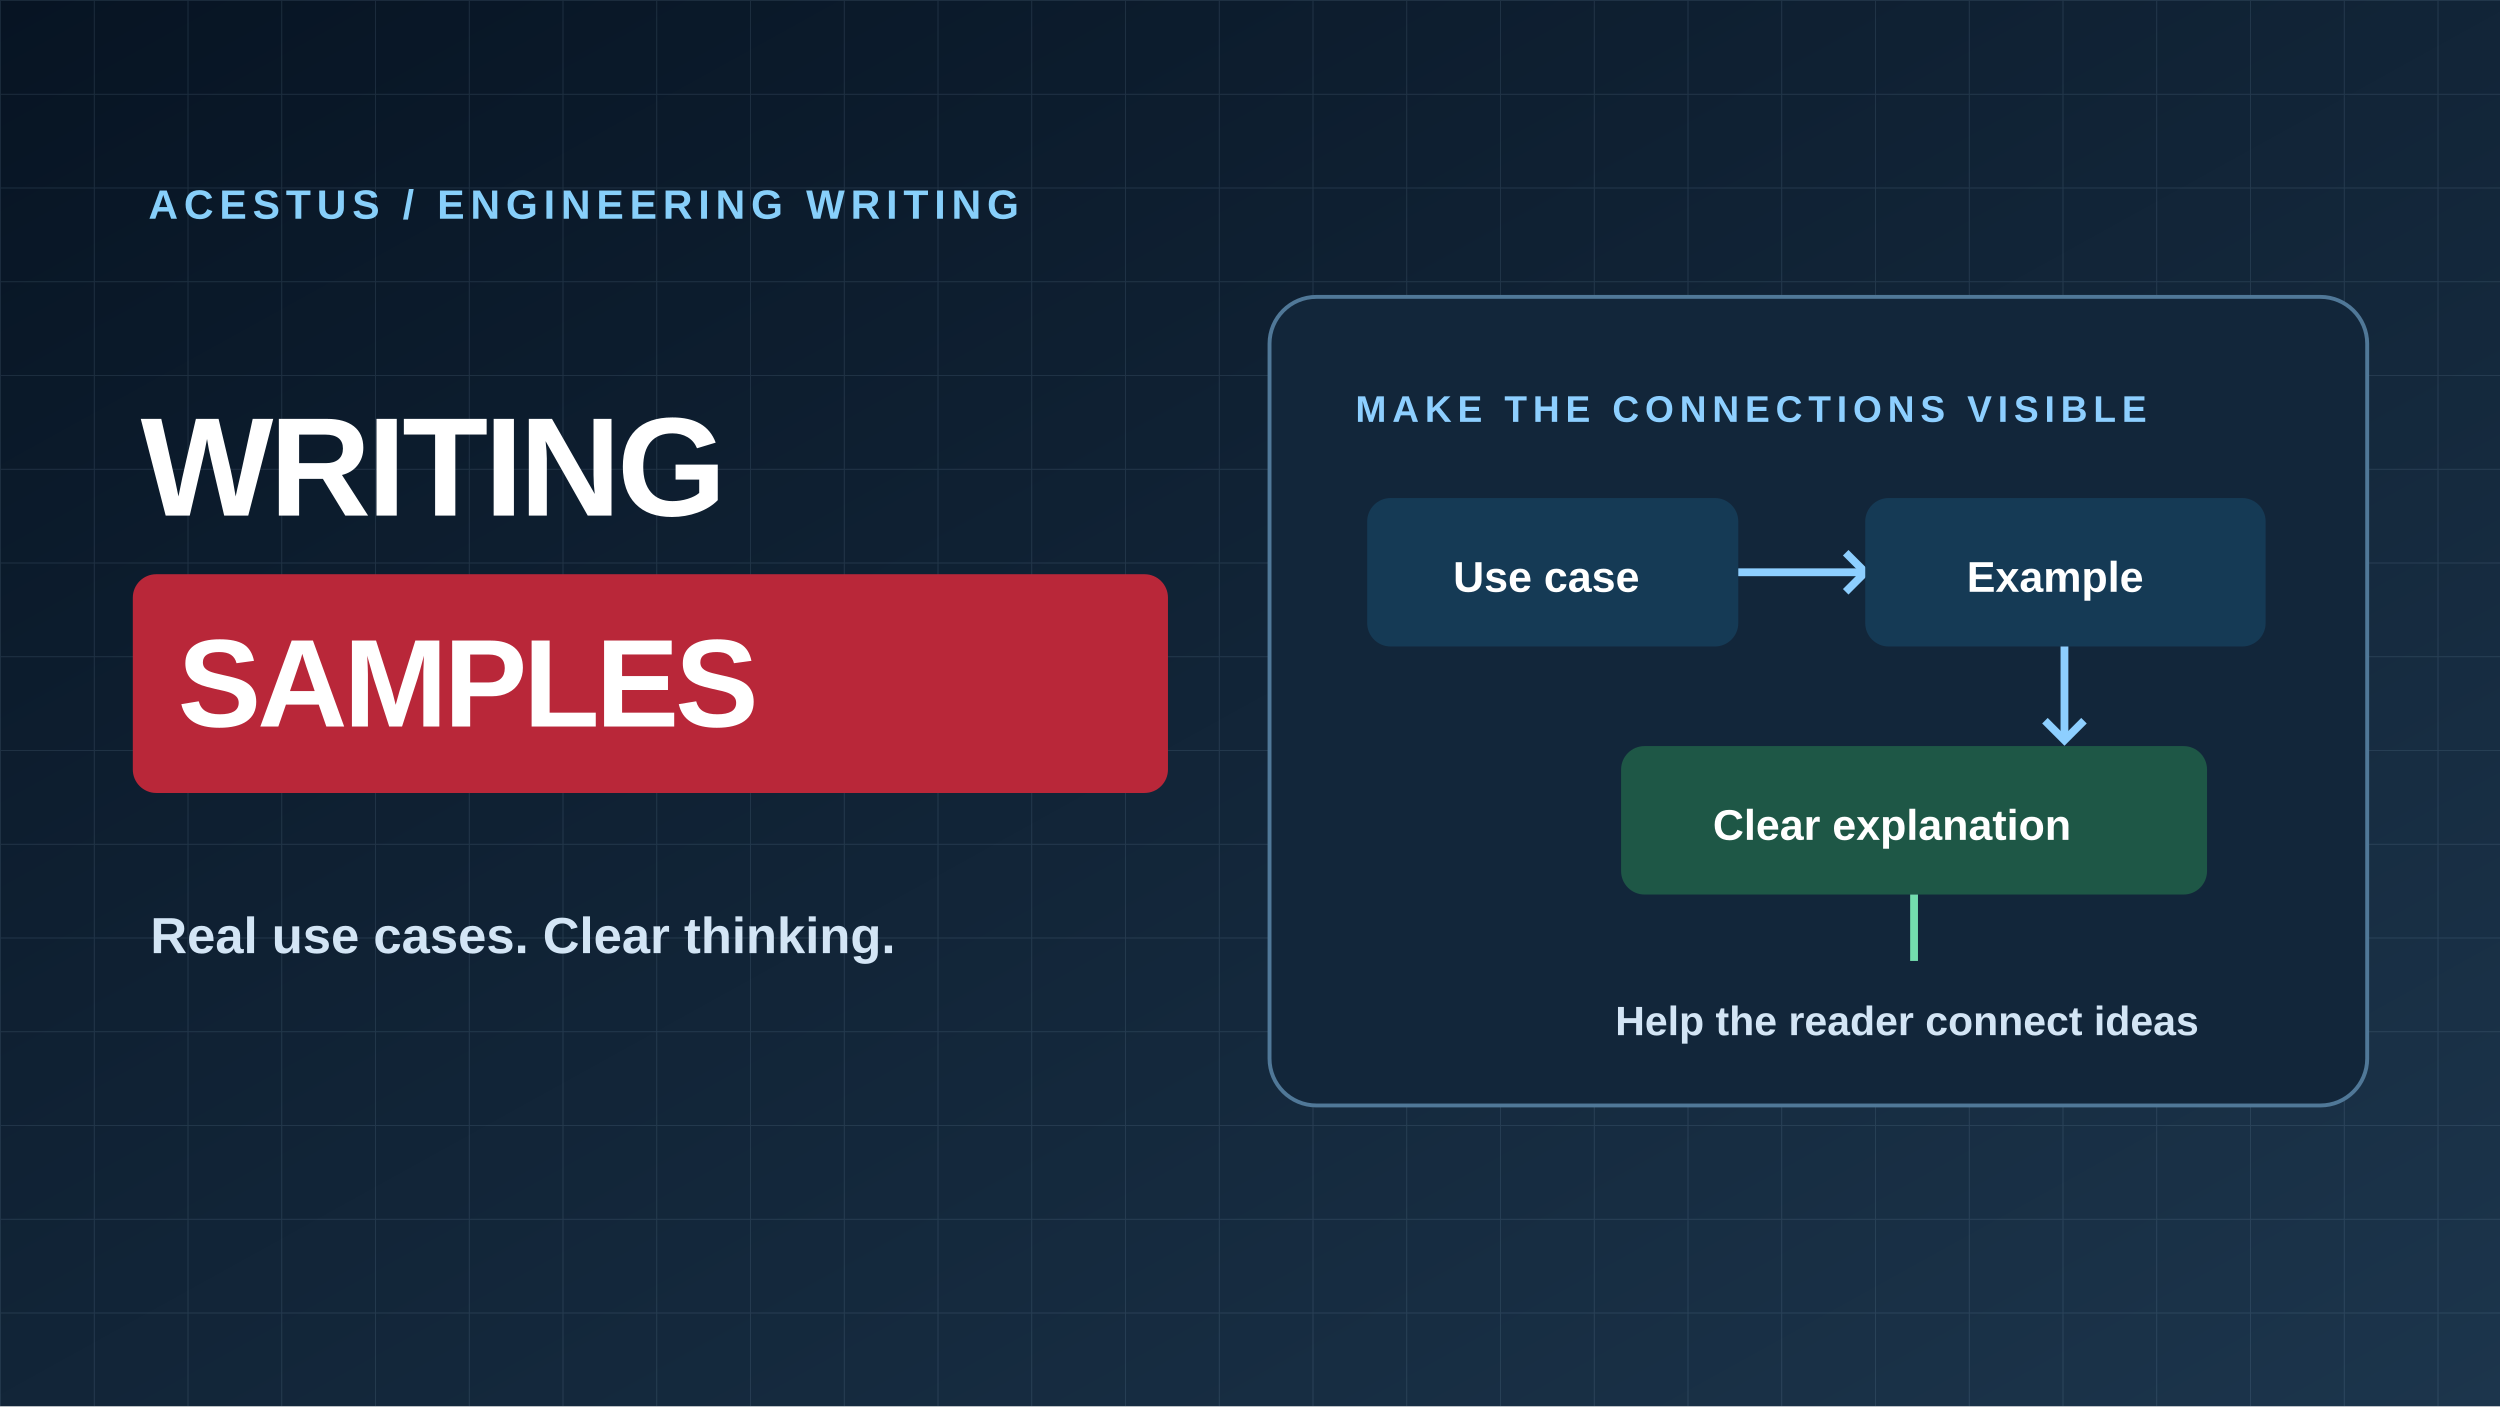
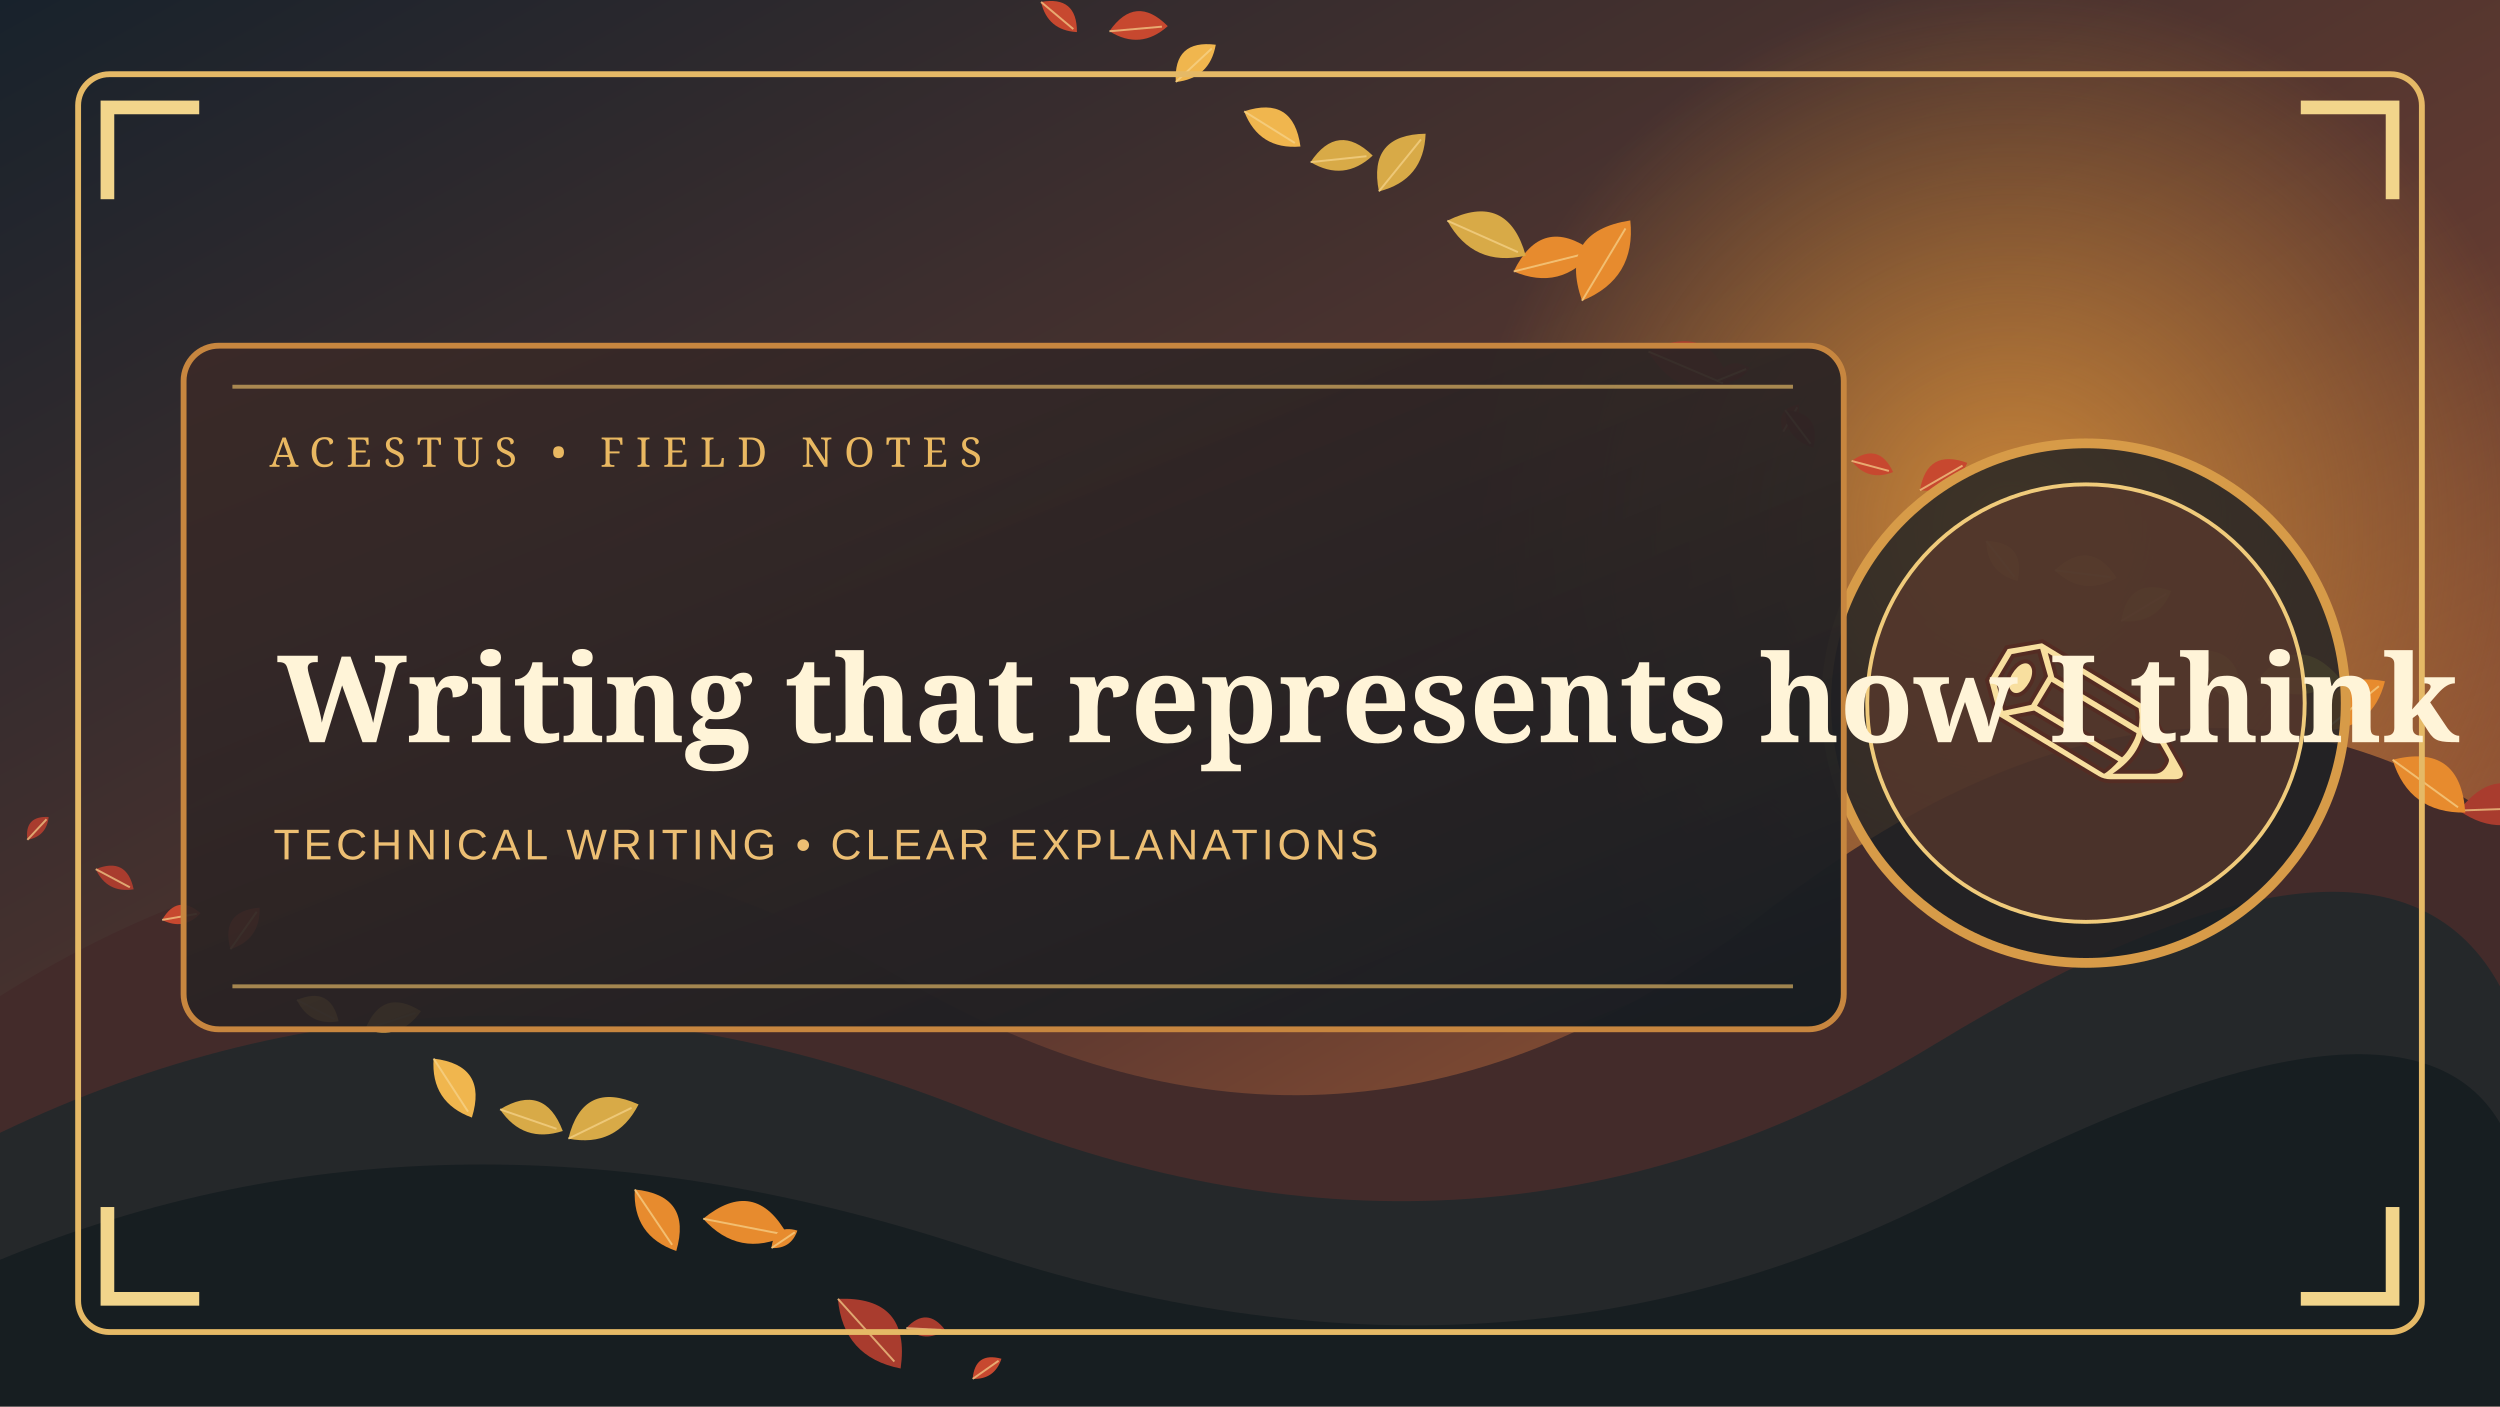
- <svg xmlns="http://www.w3.org/2000/svg" viewBox="0 0 1280 720" width="1280" height="720" role="img" aria-labelledby="title">
+ <svg xmlns="http://www.w3.org/2000/svg" width="1280" height="720" viewBox="0 0 1280 720">
  <defs>
-     <linearGradient id="background" x2="1" y2="1">
-       <stop stop-color="#071423" />
-       <stop offset="1" stop-color="#1c354c" />
+     <linearGradient id="sky" y2="1">
+       <stop stop-color="#18222c" />
+       <stop offset=".58" stop-color="#613a30" />
+       <stop offset="1" stop-color="#cb753a" />
    </linearGradient>
-     <pattern id="grid" width="48" height="48" patternUnits="userSpaceOnUse">
-       <path d="M48 0H0V48" fill="none" stroke="#a9c8e6" stroke-opacity=".12" />
-     </pattern>
+     <linearGradient id="panel" y2="1">
+       <stop stop-color="#3c2a27" stop-opacity=".87" />
+       <stop offset="1" stop-color="#161c21" stop-opacity=".98" />
+     </linearGradient>
+     <radialGradient id="sun">
+       <stop stop-color="#f6a63c" stop-opacity=".7" />
+       <stop offset="1" stop-color="#f6a63c" stop-opacity="0" />
+     </radialGradient>
  </defs>
-   <rect width="1280" height="720" fill="url(#background)" />
-   <rect width="1280" height="720" fill="url(#grid)" />
-   <g font-family="Arial, Helvetica, sans-serif" font-weight="700">
-     <text x="76" y="112" fill="#87cffa" font-size="21" letter-spacing="3">ACESTUS / ENGINEERING WRITING</text>
-     <text x="72" y="264" fill="#fff" font-size="72" letter-spacing="-2">WRITING</text>
-     <rect x="68" y="294" width="530" height="112" rx="12" fill="#b92739" />
-     <text x="91" y="372" fill="#fff" font-size="64" letter-spacing="-2">SAMPLES</text>
-     <text x="77" y="488" fill="#d3e5f5" font-size="26">Real use cases. Clear thinking.</text>
-     <rect x="650" y="152" width="562" height="414" rx="24" fill="#12263a" stroke="#507898" stroke-width="2" />
-     <text x="694" y="216" fill="#8dcfff" font-size="19" letter-spacing="3">MAKE THE CONNECTIONS VISIBLE</text>
-     <rect x="700" y="255" width="190" height="76" rx="12" fill="#153a55" />
-     <text x="744" y="303" fill="#fff" font-size="22">Use case</text>
-     <path d="M890 293h65" stroke="#8dcfff" stroke-width="4" />
-     <path d="m945 283 10 10-10 10" fill="none" stroke="#8dcfff" stroke-width="4" />
-     <rect x="955" y="255" width="205" height="76" rx="12" fill="#153a55" />
-     <text x="1007" y="303" fill="#fff" font-size="22">Example</text>
-     <path d="M1057 331v48" stroke="#8dcfff" stroke-width="4" />
-     <path d="m1047 369 10 10 10-10" fill="none" stroke="#8dcfff" stroke-width="4" />
-     <rect x="830" y="382" width="300" height="76" rx="12" fill="#1e5746" />
-     <text x="877" y="430" fill="#fff" font-size="22">Clear explanation</text>
-     <path d="M980 458v34" stroke="#74ddae" stroke-width="4" />
-     <text x="827" y="530" fill="#d3e5f5" font-size="21">Help the reader connect ideas</text>
+   <rect width="1280" height="720" fill="url(#sky)" />
+   <circle cx="1030" cy="270" r="280" fill="url(#sun)" />
+   <path d="M0 510Q230 365 460 500T900 470T1280 420V720H0Z" fill="#432b2a" />
+   <path d="M0 580Q240 465 500 570T990 535T1280 505V720H0Z" fill="#25282a" />
+   <path d="M0 645Q230 550 500 640T1000 610T1280 575V720H0Z" fill="#171e21" />
+   <g transform="translate(913 221) rotate(-60)">
+     <path d="M0 0Q8 -9.6 16 0Q8 6 0 0" fill="#c7482f" />
+     <path d="M0 0l14.4 0" stroke="#f7d58d" stroke-opacity=".7" />
  </g>
+   <g transform="translate(1086 318) rotate(-31)">
+     <path d="M0 0Q15 -18 30 0Q15 11.25 0 0" fill="#d8aa47" />
+     <path d="M0 0l27 0" stroke="#f7d58d" stroke-opacity=".7" />
+   </g>
+   <g transform="translate(1259 415) rotate(-2)">
+     <path d="M0 0Q22 -26.4 44 0Q22 16.5 0 0" fill="#a93c2e" />
+     <path d="M0 0l39.6 0" stroke="#f7d58d" stroke-opacity=".7" />
+   </g>
+   <g transform="translate(152 512) rotate(27)">
+     <path d="M0 0Q12 -14.4 24 0Q12 9 0 0" fill="#f0b64e" />
+     <path d="M0 0l21.6 0" stroke="#f7d58d" stroke-opacity=".7" />
+   </g>
+   <g transform="translate(325 609) rotate(56)">
+     <path d="M0 0Q19 -22.8 38 0Q19 14.25 0 0" fill="#e78b2e" />
+     <path d="M0 0l34.2 0" stroke="#f7d58d" stroke-opacity=".7" />
+   </g>
+   <g transform="translate(498 706) rotate(-35)">
+     <path d="M0 0Q9 -10.8 18 0Q9 6.75 0 0" fill="#c7482f" />
+     <path d="M0 0l16.2 0" stroke="#f7d58d" stroke-opacity=".7" />
+   </g>
+   <g transform="translate(671 83) rotate(-6)">
+     <path d="M0 0Q16 -19.2 32 0Q16 12 0 0" fill="#d8aa47" />
+     <path d="M0 0l28.8 0" stroke="#f7d58d" stroke-opacity=".7" />
+   </g>
+   <g transform="translate(844 180) rotate(23)">
+     <path d="M0 0Q23 -27.6 46 0Q23 17.25 0 0" fill="#a93c2e" />
+     <path d="M0 0l41.4 0" stroke="#f7d58d" stroke-opacity=".7" />
+   </g>
+   <g transform="translate(1017 277) rotate(52)">
+     <path d="M0 0Q13 -15.6 26 0Q13 9.75 0 0" fill="#f0b64e" />
+     <path d="M0 0l23.4 0" stroke="#f7d58d" stroke-opacity=".7" />
+   </g>
+   <g transform="translate(1190 374) rotate(-39)">
+     <path d="M0 0Q20 -24 40 0Q20 15 0 0" fill="#e78b2e" />
+     <path d="M0 0l36 0" stroke="#f7d58d" stroke-opacity=".7" />
+   </g>
+   <g transform="translate(83 471) rotate(-10)">
+     <path d="M0 0Q10 -12 20 0Q10 7.5 0 0" fill="#c7482f" />
+     <path d="M0 0l18 0" stroke="#f7d58d" stroke-opacity=".7" />
+   </g>
+   <g transform="translate(256 568) rotate(19)">
+     <path d="M0 0Q17 -20.4 34 0Q17 12.75 0 0" fill="#d8aa47" />
+     <path d="M0 0l30.6 0" stroke="#f7d58d" stroke-opacity=".7" />
+   </g>
+   <g transform="translate(429 665) rotate(48)">
+     <path d="M0 0Q24 -28.8 48 0Q24 18 0 0" fill="#a93c2e" />
+     <path d="M0 0l43.2 0" stroke="#f7d58d" stroke-opacity=".7" />
+   </g>
+   <g transform="translate(602 42) rotate(-43)">
+     <path d="M0 0Q14 -16.8 28 0Q14 10.5 0 0" fill="#f0b64e" />
+     <path d="M0 0l25.2 0" stroke="#f7d58d" stroke-opacity=".7" />
+   </g>
+   <g transform="translate(775 139) rotate(-14)">
+     <path d="M0 0Q21 -25.2 42 0Q21 15.75 0 0" fill="#e78b2e" />
+     <path d="M0 0l37.8 0" stroke="#f7d58d" stroke-opacity=".7" />
+   </g>
+   <g transform="translate(948 236) rotate(15)">
+     <path d="M0 0Q11 -13.2 22 0Q11 8.25 0 0" fill="#c7482f" />
+     <path d="M0 0l19.8 0" stroke="#f7d58d" stroke-opacity=".7" />
+   </g>
+   <g transform="translate(1121 333) rotate(44)">
+     <path d="M0 0Q18 -21.6 36 0Q18 13.5 0 0" fill="#d8aa47" />
+     <path d="M0 0l32.4 0" stroke="#f7d58d" stroke-opacity=".7" />
+   </g>
+   <g transform="translate(14 430) rotate(-47)">
+     <path d="M0 0Q8 -9.6 16 0Q8 6 0 0" fill="#a93c2e" />
+     <path d="M0 0l14.4 0" stroke="#f7d58d" stroke-opacity=".7" />
+   </g>
+   <g transform="translate(187 527) rotate(-18)">
+     <path d="M0 0Q15 -18 30 0Q15 11.25 0 0" fill="#f0b64e" />
+     <path d="M0 0l27 0" stroke="#f7d58d" stroke-opacity=".7" />
+   </g>
+   <g transform="translate(360 624) rotate(11)">
+     <path d="M0 0Q22 -26.4 44 0Q22 16.5 0 0" fill="#e78b2e" />
+     <path d="M0 0l39.6 0" stroke="#f7d58d" stroke-opacity=".7" />
+   </g>
+   <g transform="translate(533 1) rotate(40)">
+     <path d="M0 0Q12 -14.4 24 0Q12 9 0 0" fill="#c7482f" />
+     <path d="M0 0l21.6 0" stroke="#f7d58d" stroke-opacity=".7" />
+   </g>
+   <g transform="translate(706 98) rotate(-51)">
+     <path d="M0 0Q19 -22.8 38 0Q19 14.25 0 0" fill="#d8aa47" />
+     <path d="M0 0l34.2 0" stroke="#f7d58d" stroke-opacity=".7" />
+   </g>
+   <g transform="translate(879 195) rotate(-22)">
+     <path d="M0 0Q9 -10.8 18 0Q9 6.75 0 0" fill="#a93c2e" />
+     <path d="M0 0l16.2 0" stroke="#f7d58d" stroke-opacity=".7" />
+   </g>
+   <g transform="translate(1052 292) rotate(7)">
+     <path d="M0 0Q16 -19.2 32 0Q16 12 0 0" fill="#f0b64e" />
+     <path d="M0 0l28.8 0" stroke="#f7d58d" stroke-opacity=".7" />
+   </g>
+   <g transform="translate(1225 389) rotate(36)">
+     <path d="M0 0Q23 -27.6 46 0Q23 17.25 0 0" fill="#e78b2e" />
+     <path d="M0 0l41.4 0" stroke="#f7d58d" stroke-opacity=".7" />
+   </g>
+   <g transform="translate(118 486) rotate(-55)">
+     <path d="M0 0Q13 -15.6 26 0Q13 9.75 0 0" fill="#c7482f" />
+     <path d="M0 0l23.4 0" stroke="#f7d58d" stroke-opacity=".7" />
+   </g>
+   <g transform="translate(291 583) rotate(-26)">
+     <path d="M0 0Q20 -24 40 0Q20 15 0 0" fill="#d8aa47" />
+     <path d="M0 0l36 0" stroke="#f7d58d" stroke-opacity=".7" />
+   </g>
+   <g transform="translate(464 680) rotate(3)">
+     <path d="M0 0Q10 -12 20 0Q10 7.5 0 0" fill="#a93c2e" />
+     <path d="M0 0l18 0" stroke="#f7d58d" stroke-opacity=".7" />
+   </g>
+   <g transform="translate(637 57) rotate(32)">
+     <path d="M0 0Q17 -20.4 34 0Q17 12.75 0 0" fill="#f0b64e" />
+     <path d="M0 0l30.6 0" stroke="#f7d58d" stroke-opacity=".7" />
+   </g>
+   <g transform="translate(810 154) rotate(-59)">
+     <path d="M0 0Q24 -28.8 48 0Q24 18 0 0" fill="#e78b2e" />
+     <path d="M0 0l43.2 0" stroke="#f7d58d" stroke-opacity=".7" />
+   </g>
+   <g transform="translate(983 251) rotate(-30)">
+     <path d="M0 0Q14 -16.8 28 0Q14 10.5 0 0" fill="#c7482f" />
+     <path d="M0 0l25.2 0" stroke="#f7d58d" stroke-opacity=".7" />
+   </g>
+   <g transform="translate(1156 348) rotate(-1)">
+     <path d="M0 0Q21 -25.2 42 0Q21 15.75 0 0" fill="#d8aa47" />
+     <path d="M0 0l37.8 0" stroke="#f7d58d" stroke-opacity=".7" />
+   </g>
+   <g transform="translate(49 445) rotate(28)">
+     <path d="M0 0Q11 -13.2 22 0Q11 8.25 0 0" fill="#a93c2e" />
+     <path d="M0 0l19.8 0" stroke="#f7d58d" stroke-opacity=".7" />
+   </g>
+   <g transform="translate(222 542) rotate(57)">
+     <path d="M0 0Q18 -21.6 36 0Q18 13.5 0 0" fill="#f0b64e" />
+     <path d="M0 0l32.4 0" stroke="#f7d58d" stroke-opacity=".7" />
+   </g>
+   <g transform="translate(395 639) rotate(-34)">
+     <path d="M0 0Q8 -9.6 16 0Q8 6 0 0" fill="#e78b2e" />
+     <path d="M0 0l14.4 0" stroke="#f7d58d" stroke-opacity=".7" />
+   </g>
+   <g transform="translate(568 16) rotate(-5)">
+     <path d="M0 0Q15 -18 30 0Q15 11.25 0 0" fill="#c7482f" />
+     <path d="M0 0l27 0" stroke="#f7d58d" stroke-opacity=".7" />
+   </g>
+   <g transform="translate(741 113) rotate(24)">
+     <path d="M0 0Q22 -26.4 44 0Q22 16.5 0 0" fill="#d8aa47" />
+     <path d="M0 0l39.6 0" stroke="#f7d58d" stroke-opacity=".7" />
+   </g>
+   <g transform="translate(914 210) rotate(53)">
+     <path d="M0 0Q12 -14.4 24 0Q12 9 0 0" fill="#a93c2e" />
+     <path d="M0 0l21.6 0" stroke="#f7d58d" stroke-opacity=".7" />
+   </g>
+   <rect x="40" y="38" width="1200" height="644" rx="16" fill="none" stroke="#e5b966" stroke-width="3" />
+   <path d="M55 102V55h47M1178 55h47v47M55 618v47h47M1178 665h47v-47" fill="none" stroke="#f2d58b" stroke-width="7" />
+   <circle cx="1068" cy="360" r="133" fill="#1c2024" fill-opacity=".8" stroke="#d79b48" stroke-width="5" />
+   <circle cx="1068" cy="360" r="112" fill="#5c392d" fill-opacity=".7" stroke="#f0cb7b" stroke-width="2" />
+   <text x="1068" y="405" text-anchor="middle" font-family="Georgia,serif" font-size="118" fill="#f8df9f" stroke="#542c23" stroke-width="4" paint-order="stroke">✎</text>
+   <rect x="94" y="177" width="850" height="350" rx="18" fill="url(#panel)" stroke="#c7863f" stroke-width="3" />
+   <path d="M119 198H918M119 505H918" stroke="#e7bb68" stroke-opacity=".65" stroke-width="2" />
+   <text x="138" y="239" fill="#e9b861" font-family="Georgia,serif" font-size="21" letter-spacing="6">ACESTUS • FIELD NOTES</text>
+   <text x="142" y="380" fill="#fff4d8" font-family="Georgia,serif" font-size="62" font-weight="bold">Writing that represents how I think</text>
+   <text x="140" y="440" fill="#edbf73" font-family="Arial,sans-serif" font-size="22" letter-spacing="2">TECHNICAL WRITING • CLEAR EXPLANATIONS</text>
</svg>
